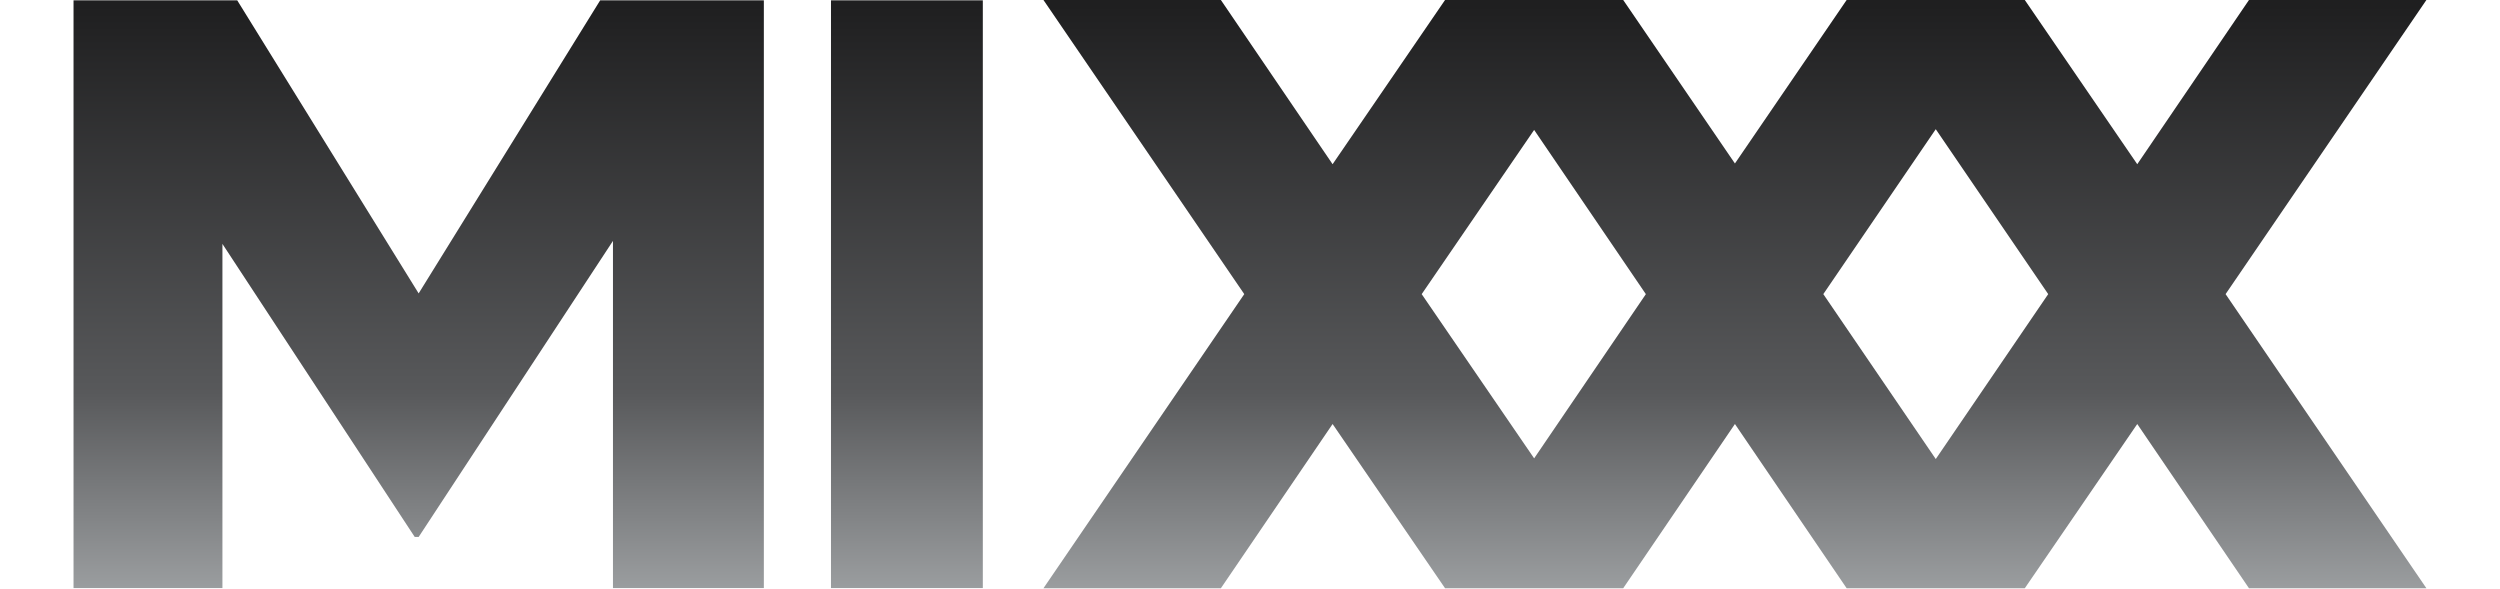
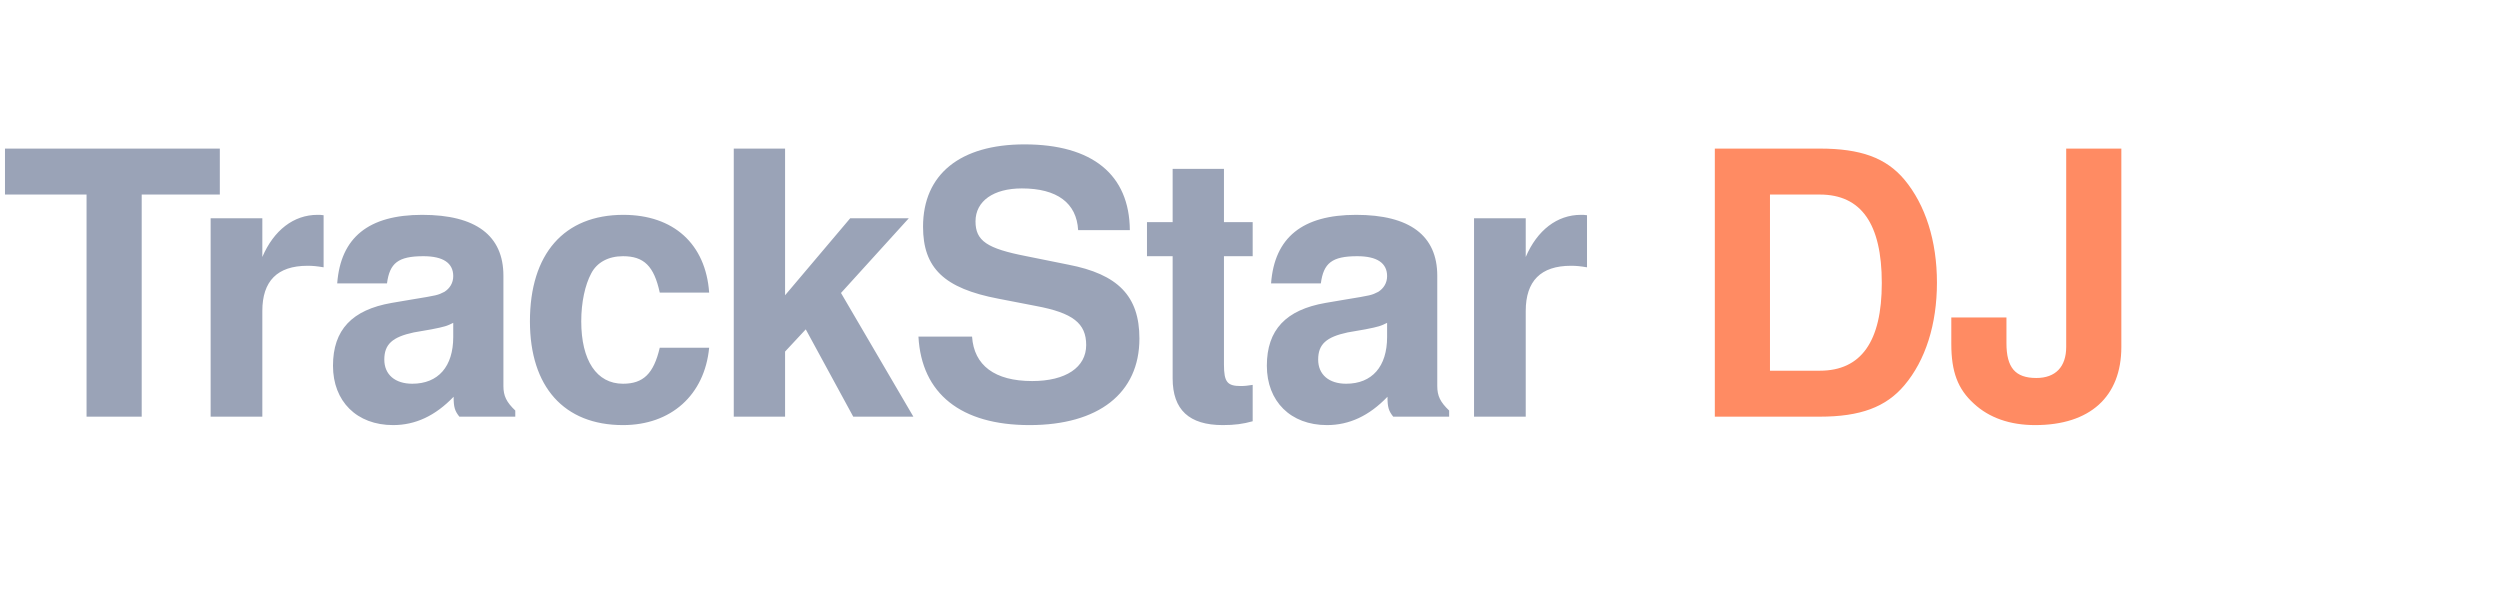
- <svg xmlns="http://www.w3.org/2000/svg" id="svg3464" width="102" height="24" version="1.1">
-   <defs id="defs3466">
-     <linearGradient id="A" x1="52.543" x2="52.543" y1=".247" y2="93.878" gradientTransform="matrix(.26801 0 0 .26907 4.5 .0141)" gradientUnits="userSpaceOnUse">
-       <stop id="stop3505" stop-color="#1f1f20" offset="0" />
-       <stop id="stop3507" stop-color="#1f1f20" offset=".006" />
-       <stop id="stop3509" stop-color="#58595b" offset=".633" />
-       <stop id="stop3511" stop-color="#a5a8aa" offset="1" />
-     </linearGradient>
-   </defs>
-   <path id="path3631" d="m9.075 23.993v-14.042l7.846 11.957h0.16l7.928-12.079v14.164h6.156v-23.979h-6.678l-7.406 11.957-7.402-11.957h-6.679v23.979h6.074zm24.829-23.979h6.195v23.979h-6.195v-23.979zm8.669-0.014 8.193 12-8.193 12h7.239l4.558-6.7 4.588 6.7h7.269l4.558-6.7 4.558 6.7h7.269l4.588-6.7 4.558 6.7h7.239l-8.193-12 8.193-12h-7.239l-4.558 6.7-4.588-6.7h-7.269l-4.558 6.67-4.558-6.67h-7.269l-4.588 6.7-4.558-6.7h-7.239zm36.406 5.271 4.588 6.729-4.588 6.729-4.588-6.729 4.588-6.729zm-16.386 0.03 4.558 6.7-4.558 6.7-4.588-6.7 4.588-6.7z" fill="url(#A)" />
+ <svg xmlns="http://www.w3.org/2000/svg" width="102" height="24" viewBox="0 0 102 24">
+   <text x="0" y="17" font-family="Helvetica Neue, Helvetica, Arial, sans-serif" font-weight="800" font-size="15" letter-spacing="-0.4" fill="#9AA3B7">TrackStar <tspan fill="#FF8B63">DJ</tspan>
+   </text>
</svg>
